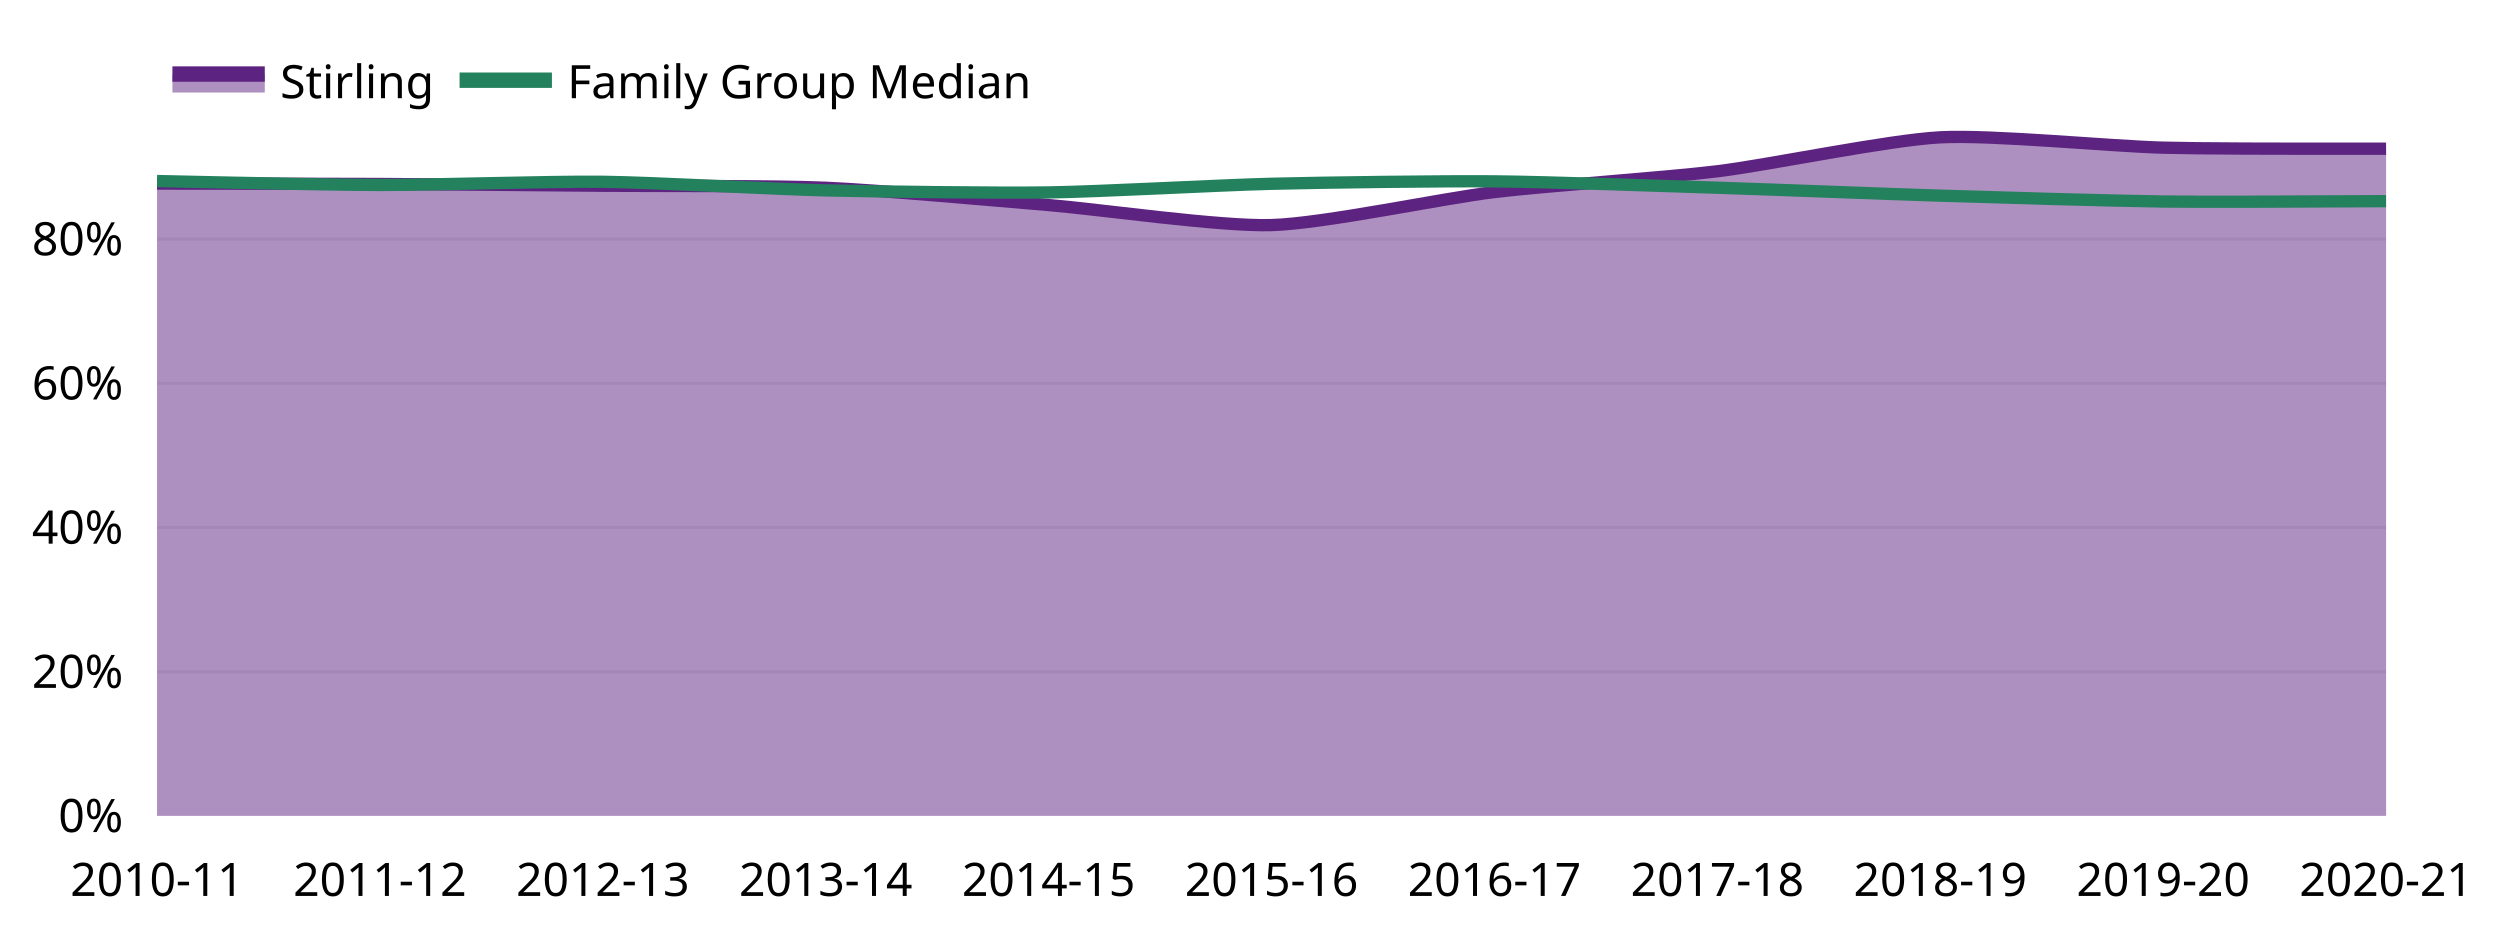
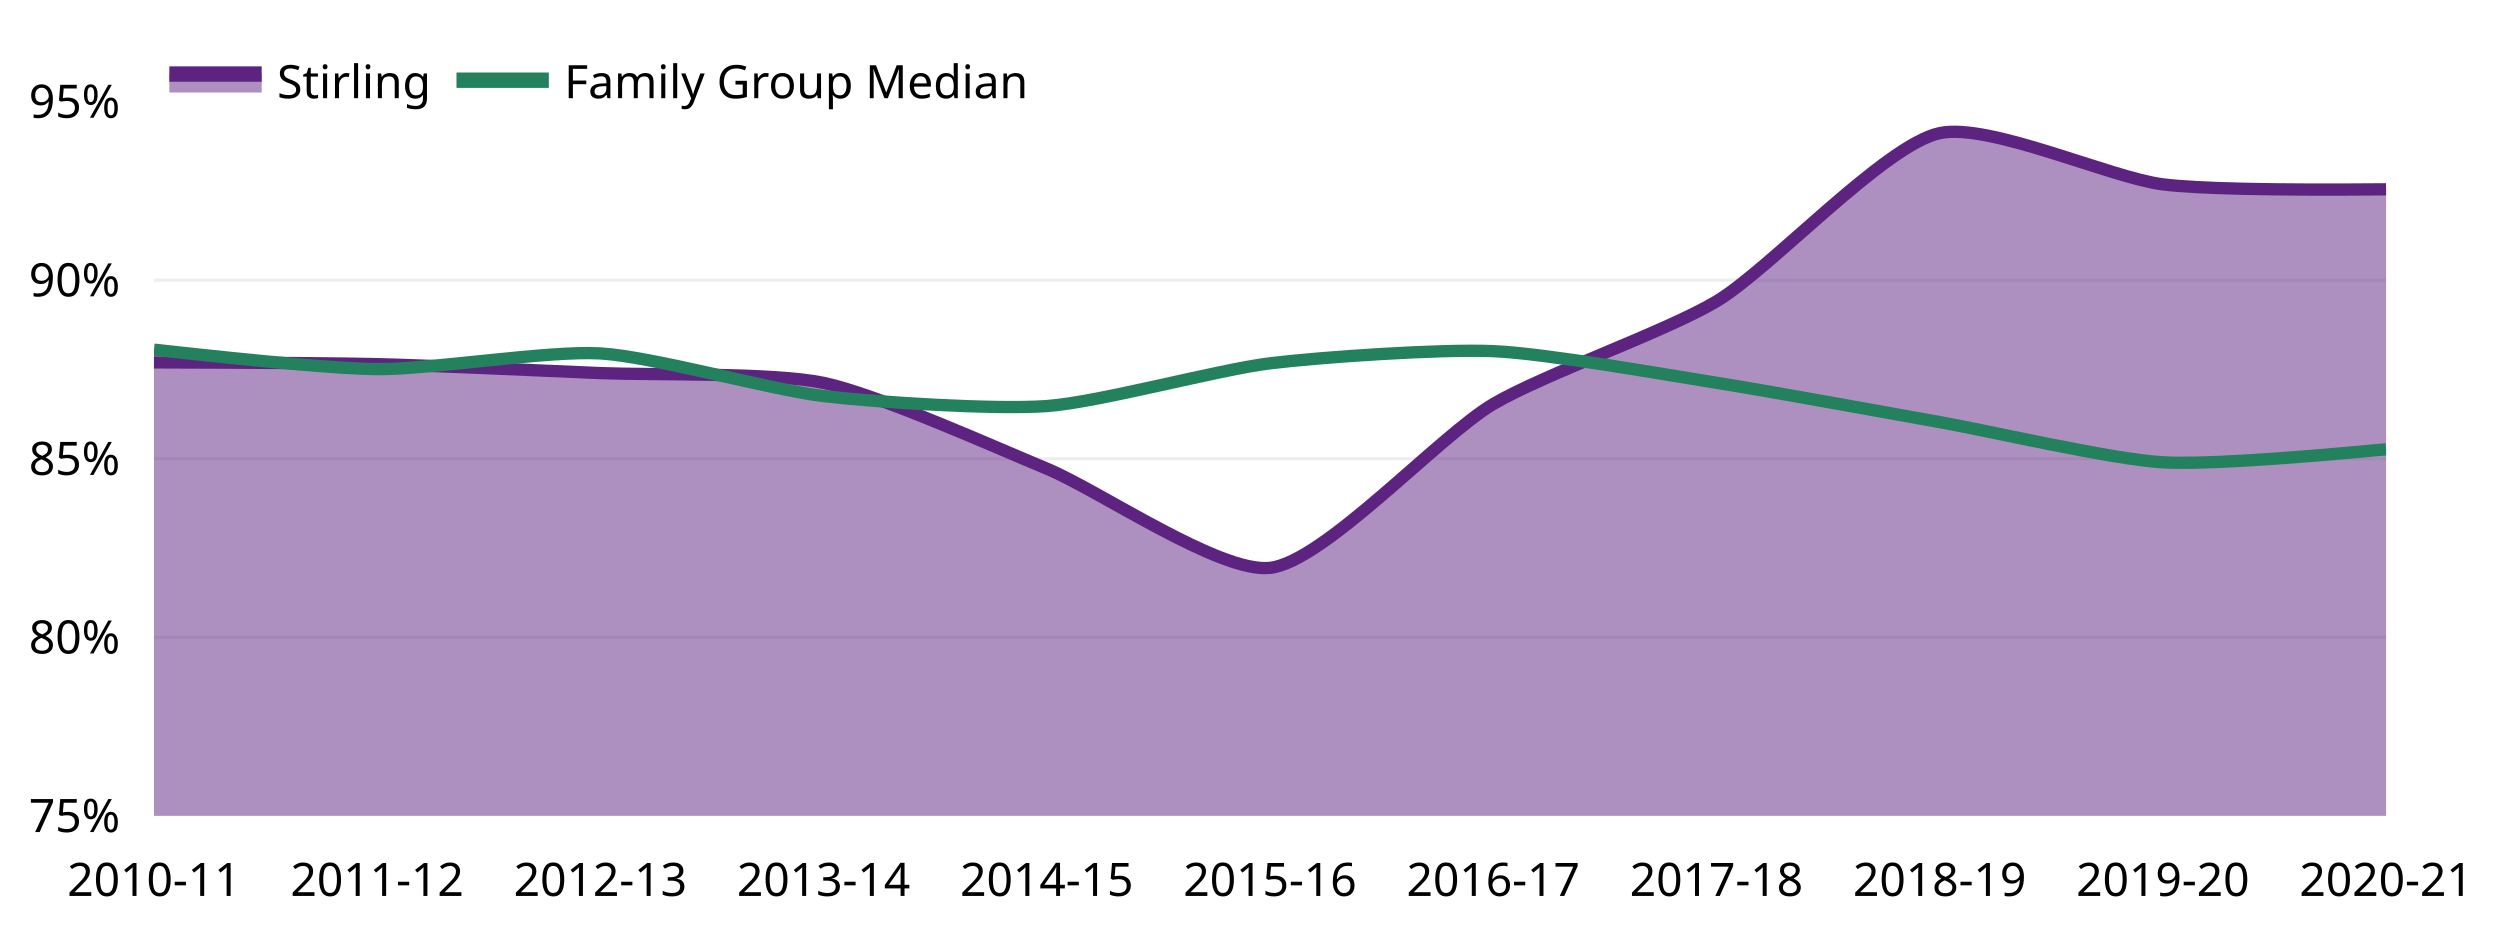
<svg xmlns="http://www.w3.org/2000/svg" class="main-svg" width="812" height="305" style="" viewBox="0 0 812 305">
  <rect x="0" y="0" width="812" height="305" style="fill: rgb(255, 255, 255); fill-opacity: 1;" />
-   <defs id="defs-281eee">
+   <defs id="defs-8c1c26">
    <g class="clips">
-       <clipPath id="clip281eeexyplot" class="plotclip">
-         <rect width="724" height="232" />
-       </clipPath>
-       <clipPath class="axesclip" id="clip281eeex">
-         <rect x="51" y="0" width="724" height="305" />
-       </clipPath>
-       <clipPath class="axesclip" id="clip281eeey">
+       <clipPath id="clip8c1c26xyplot" class="plotclip">
+         <rect width="725" height="232" />
+       </clipPath>
+       <clipPath class="axesclip" id="clip8c1c26x">
+         <rect x="50" y="0" width="725" height="305" />
+       </clipPath>
+       <clipPath class="axesclip" id="clip8c1c26y">
        <rect x="0" y="33" width="812" height="232" />
      </clipPath>
-       <clipPath class="axesclip" id="clip281eeexy">
-         <rect x="51" y="33" width="724" height="232" />
+       <clipPath class="axesclip" id="clip8c1c26xy">
+         <rect x="50" y="33" width="725" height="232" />
      </clipPath>
    </g>
    <g class="gradients" />
    <g class="patterns" />
  </defs>
  <g class="bglayer">
-     <rect class="bg" x="41" y="23" width="744" height="252" style="fill: rgb(0, 0, 0); fill-opacity: 0; stroke-width: 0;" />
+     <rect class="bg" x="40" y="23" width="745" height="252" style="fill: rgb(0, 0, 0); fill-opacity: 0; stroke-width: 0;" />
  </g>
  <g class="layer-below">
    <g class="imagelayer" />
    <g class="shapelayer" />
  </g>
  <g class="cartesianlayer">
    <g class="subplot xy">
      <g class="layer-subplot">
        <g class="shapelayer" />
        <g class="imagelayer" />
      </g>
      <g class="gridlayer">
        <g class="x">
-           <path class="xgrid crisp" transform="translate(123.4,0)" d="M0,33v232" style="stroke: rgb(255, 255, 255); stroke-opacity: 1; stroke-width: 1px;" />
-           <path class="xgrid crisp" transform="translate(195.8,0)" d="M0,33v232" style="stroke: rgb(255, 255, 255); stroke-opacity: 1; stroke-width: 1px;" />
-           <path class="xgrid crisp" transform="translate(268.2,0)" d="M0,33v232" style="stroke: rgb(255, 255, 255); stroke-opacity: 1; stroke-width: 1px;" />
-           <path class="xgrid crisp" transform="translate(340.6,0)" d="M0,33v232" style="stroke: rgb(255, 255, 255); stroke-opacity: 1; stroke-width: 1px;" />
-           <path class="xgrid crisp" transform="translate(413,0)" d="M0,33v232" style="stroke: rgb(255, 255, 255); stroke-opacity: 1; stroke-width: 1px;" />
-           <path class="xgrid crisp" transform="translate(485.4,0)" d="M0,33v232" style="stroke: rgb(255, 255, 255); stroke-opacity: 1; stroke-width: 1px;" />
-           <path class="xgrid crisp" transform="translate(557.8,0)" d="M0,33v232" style="stroke: rgb(255, 255, 255); stroke-opacity: 1; stroke-width: 1px;" />
-           <path class="xgrid crisp" transform="translate(630.2,0)" d="M0,33v232" style="stroke: rgb(255, 255, 255); stroke-opacity: 1; stroke-width: 1px;" />
-           <path class="xgrid crisp" transform="translate(702.6,0)" d="M0,33v232" style="stroke: rgb(255, 255, 255); stroke-opacity: 1; stroke-width: 1px;" />
+           <path class="xgrid crisp" transform="translate(122.5,0)" d="M0,33v232" style="stroke: rgb(255, 255, 255); stroke-opacity: 1; stroke-width: 1px;" />
+           <path class="xgrid crisp" transform="translate(195,0)" d="M0,33v232" style="stroke: rgb(255, 255, 255); stroke-opacity: 1; stroke-width: 1px;" />
+           <path class="xgrid crisp" transform="translate(267.5,0)" d="M0,33v232" style="stroke: rgb(255, 255, 255); stroke-opacity: 1; stroke-width: 1px;" />
+           <path class="xgrid crisp" transform="translate(340,0)" d="M0,33v232" style="stroke: rgb(255, 255, 255); stroke-opacity: 1; stroke-width: 1px;" />
+           <path class="xgrid crisp" transform="translate(412.5,0)" d="M0,33v232" style="stroke: rgb(255, 255, 255); stroke-opacity: 1; stroke-width: 1px;" />
+           <path class="xgrid crisp" transform="translate(485,0)" d="M0,33v232" style="stroke: rgb(255, 255, 255); stroke-opacity: 1; stroke-width: 1px;" />
+           <path class="xgrid crisp" transform="translate(557.5,0)" d="M0,33v232" style="stroke: rgb(255, 255, 255); stroke-opacity: 1; stroke-width: 1px;" />
+           <path class="xgrid crisp" transform="translate(630,0)" d="M0,33v232" style="stroke: rgb(255, 255, 255); stroke-opacity: 1; stroke-width: 1px;" />
+           <path class="xgrid crisp" transform="translate(702.5,0)" d="M0,33v232" style="stroke: rgb(255, 255, 255); stroke-opacity: 1; stroke-width: 1px;" />
        </g>
        <g class="y">
-           <path class="ygrid crisp" transform="translate(0,218.17)" d="M51,0h724" style="stroke: rgb(237, 237, 237); stroke-opacity: 1; stroke-width: 1px;" />
-           <path class="ygrid crisp" transform="translate(0,171.33)" d="M51,0h724" style="stroke: rgb(237, 237, 237); stroke-opacity: 1; stroke-width: 1px;" />
-           <path class="ygrid crisp" transform="translate(0,124.49)" d="M51,0h724" style="stroke: rgb(237, 237, 237); stroke-opacity: 1; stroke-width: 1px;" />
-           <path class="ygrid crisp" transform="translate(0,77.66)" d="M51,0h724" style="stroke: rgb(237, 237, 237); stroke-opacity: 1; stroke-width: 1px;" />
-         </g>
-       </g>
-       <g class="zerolinelayer">
-         <path class="yzl zl crisp" transform="translate(0,265)" d="M51,0h724" style="stroke: rgb(255, 255, 255); stroke-opacity: 1; stroke-width: 2px;" />
-       </g>
+           <path class="ygrid crisp" transform="translate(0,207)" d="M50,0h725" style="stroke: rgb(237, 237, 237); stroke-opacity: 1; stroke-width: 1px;" />
+           <path class="ygrid crisp" transform="translate(0,149)" d="M50,0h725" style="stroke: rgb(237, 237, 237); stroke-opacity: 1; stroke-width: 1px;" />
+           <path class="ygrid crisp" transform="translate(0,91)" d="M50,0h725" style="stroke: rgb(237, 237, 237); stroke-opacity: 1; stroke-width: 1px;" />
+         </g>
+       </g>
+       <g class="zerolinelayer" />
      <path class="xlines-below" />
      <path class="ylines-below" />
      <g class="overlines-below" />
      <g class="xaxislayer-below" />
      <g class="yaxislayer-below" />
      <g class="overaxes-below" />
-       <g class="plot" transform="translate(51,33)" clip-path="url(#clip281eeexyplot)">
+       <g class="plot" transform="translate(50,33)" clip-path="url(#clip8c1c26xyplot)">
        <g class="scatterlayer mlayer">
-           <g class="trace scatter traceca46b6" style="stroke-miterlimit: 2;">
+           <g class="trace scatter trace1313e6" style="stroke-miterlimit: 2;">
            <g class="fills">
              <g>
-                 <path class="js-fill" d="M724,232L0,232L0,26.63Q55.51,26.67 72.4,26.75C89.29,26.83 127.91,27.19 144.8,27.33C161.69,27.47 200.32,27.25 217.2,27.98C234.11,28.71 272.71,32.19 289.6,33.6C306.5,35.02 345.14,40.6 362,40.11C378.92,39.62 417.48,31.41 434.4,29.37C451.27,27.34 489.94,24.7 506.8,22.63C523.72,20.55 562.26,12.49 579.2,11.6C596.05,10.72 634.7,14.53 651.6,14.96Q668.49,15.39 724,15.29" style="fill: rgb(93, 35, 129); fill-opacity: 0.5; stroke-width: 0;" />
+                 <path class="js-fill" d="M725,1102L0,1102L0,84.7Q55.59,84.86 72.5,85.27C89.42,85.68 128.08,87.47 145,88.18C161.92,88.89 200.86,87.89 217.5,91.36C234.71,94.95 273.17,112.25 290,119.22C307.01,126.26 346.08,153.21 362.5,151.44C379.98,149.55 417.55,108.52 435,98.24C451.44,88.56 491.09,74.68 507.5,64.88C525,54.43 562.15,14.05 580,10.24C596.15,6.79 635.47,24.76 652.5,26.88Q669.31,28.97 725,28.49" style="fill: rgb(93, 35, 129); fill-opacity: 0.5; stroke-width: 0;" />
              </g>
            </g>
            <g class="errorbars" />
            <g class="lines">
-               <path class="js-line" d="M0,26.63Q55.51,26.67 72.4,26.75C89.29,26.83 127.91,27.19 144.8,27.33C161.69,27.47 200.32,27.25 217.2,27.98C234.11,28.71 272.71,32.19 289.6,33.6C306.5,35.02 345.14,40.6 362,40.11C378.92,39.62 417.48,31.41 434.4,29.37C451.27,27.34 489.94,24.7 506.8,22.63C523.72,20.55 562.26,12.49 579.2,11.6C596.05,10.72 634.7,14.53 651.6,14.96Q668.49,15.39 724,15.29" style="vector-effect: non-scaling-stroke; fill: none; stroke: rgb(93, 35, 129); stroke-opacity: 1; stroke-width: 4px; opacity: 1;" />
+               <path class="js-line" d="M0,84.7Q55.59,84.86 72.5,85.27C89.42,85.68 128.08,87.47 145,88.18C161.92,88.89 200.86,87.89 217.5,91.36C234.71,94.95 273.17,112.25 290,119.22C307.01,126.26 346.08,153.21 362.5,151.44C379.98,149.55 417.55,108.52 435,98.24C451.44,88.56 491.09,74.68 507.5,64.88C525,54.43 562.15,14.05 580,10.24C596.15,6.79 635.47,24.76 652.5,26.88Q669.31,28.97 725,28.49" style="vector-effect: non-scaling-stroke; fill: none; stroke: rgb(93, 35, 129); stroke-opacity: 1; stroke-width: 4px; opacity: 1;" />
            </g>
            <g class="points" />
            <g class="text" />
          </g>
-           <g class="trace scatter trace486b90" style="stroke-miterlimit: 2; opacity: 1;">
+           <g class="trace scatter tracebb20c8" style="stroke-miterlimit: 2; opacity: 1;">
            <g class="fills" />
            <g class="errorbars" />
            <g class="lines">
-               <path class="js-line" d="M0,25.8Q55.51,27.05 72.4,27.08C89.29,27.11 127.91,25.83 144.8,26.04C161.7,26.25 200.3,28.44 217.2,28.84C234.09,29.24 272.71,29.75 289.6,29.5C306.5,29.25 345.1,27.11 362,26.69C378.89,26.27 417.51,25.75 434.4,25.9C451.29,26.05 489.91,27.43 506.8,27.97C523.69,28.51 562.31,30.03 579.2,30.55C596.09,31.07 634.71,32.24 651.6,32.45Q668.49,32.66 724,32.33" style="vector-effect: non-scaling-stroke; fill: none; stroke: rgb(35, 129, 93); stroke-opacity: 1; stroke-width: 4px; opacity: 1;" />
+               <path class="js-line" d="M0,80.57Q55.58,86.76 72.5,86.9C89.41,87.04 128.15,80.79 145,81.79C161.98,82.8 200.51,93.66 217.5,95.65C234.35,97.63 273.15,100.11 290,98.89C306.99,97.66 345.51,87.08 362.5,85C379.35,82.94 418.12,80.32 435,81.05C451.95,81.78 490.61,88.64 507.5,91.32C524.44,94.01 563.09,101.09 580,104.1C596.92,107.12 635.52,116.14 652.5,117.16Q669.36,118.17 725,112.93" style="vector-effect: non-scaling-stroke; fill: none; stroke: rgb(35, 129, 93); stroke-opacity: 1; stroke-width: 4px; opacity: 1;" />
            </g>
            <g class="points" />
            <g class="text" />
          </g>
        </g>
      </g>
      <g class="overplot" />
      <path class="xlines-above crisp" d="M0,0" style="fill: none;" />
      <path class="ylines-above crisp" d="M0,0" style="fill: none;" />
      <g class="overlines-above" />
      <g class="xaxislayer-above">
        <g class="xtick">
-           <text text-anchor="middle" x="0" y="291" transform="translate(51,0)" style="font-family: 'Segoe UI Semibold'; font-size: 15px; fill: rgb(0, 0, 0); fill-opacity: 1; white-space: pre; opacity: 1;">2010-11</text>
-         </g>
-         <g class="xtick">
-           <text text-anchor="middle" x="0" y="291" transform="translate(123.4,0)" style="font-family: 'Segoe UI Semibold'; font-size: 15px; fill: rgb(0, 0, 0); fill-opacity: 1; white-space: pre; opacity: 1;">2011-12</text>
-         </g>
-         <g class="xtick">
-           <text text-anchor="middle" x="0" y="291" transform="translate(195.8,0)" style="font-family: 'Segoe UI Semibold'; font-size: 15px; fill: rgb(0, 0, 0); fill-opacity: 1; white-space: pre; opacity: 1;">2012-13</text>
-         </g>
-         <g class="xtick">
-           <text text-anchor="middle" x="0" y="291" transform="translate(268.2,0)" style="font-family: 'Segoe UI Semibold'; font-size: 15px; fill: rgb(0, 0, 0); fill-opacity: 1; white-space: pre; opacity: 1;">2013-14</text>
-         </g>
-         <g class="xtick">
-           <text text-anchor="middle" x="0" y="291" transform="translate(340.6,0)" style="font-family: 'Segoe UI Semibold'; font-size: 15px; fill: rgb(0, 0, 0); fill-opacity: 1; white-space: pre; opacity: 1;">2014-15</text>
-         </g>
-         <g class="xtick">
-           <text text-anchor="middle" x="0" y="291" transform="translate(413,0)" style="font-family: 'Segoe UI Semibold'; font-size: 15px; fill: rgb(0, 0, 0); fill-opacity: 1; white-space: pre; opacity: 1;">2015-16</text>
-         </g>
-         <g class="xtick">
-           <text text-anchor="middle" x="0" y="291" transform="translate(485.4,0)" style="font-family: 'Segoe UI Semibold'; font-size: 15px; fill: rgb(0, 0, 0); fill-opacity: 1; white-space: pre; opacity: 1;">2016-17</text>
-         </g>
-         <g class="xtick">
-           <text text-anchor="middle" x="0" y="291" transform="translate(557.8,0)" style="font-family: 'Segoe UI Semibold'; font-size: 15px; fill: rgb(0, 0, 0); fill-opacity: 1; white-space: pre; opacity: 1;">2017-18</text>
-         </g>
-         <g class="xtick">
-           <text text-anchor="middle" x="0" y="291" transform="translate(630.2,0)" style="font-family: 'Segoe UI Semibold'; font-size: 15px; fill: rgb(0, 0, 0); fill-opacity: 1; white-space: pre; opacity: 1;">2018-19</text>
-         </g>
-         <g class="xtick">
-           <text text-anchor="middle" x="0" y="291" transform="translate(702.6,0)" style="font-family: 'Segoe UI Semibold'; font-size: 15px; fill: rgb(0, 0, 0); fill-opacity: 1; white-space: pre; opacity: 1;">2019-20</text>
+           <text text-anchor="middle" x="0" y="291" transform="translate(50,0)" style="font-family: 'Segoe UI Semibold'; font-size: 15px; fill: rgb(0, 0, 0); fill-opacity: 1; white-space: pre; opacity: 1;">2010-11</text>
+         </g>
+         <g class="xtick">
+           <text text-anchor="middle" x="0" y="291" transform="translate(122.5,0)" style="font-family: 'Segoe UI Semibold'; font-size: 15px; fill: rgb(0, 0, 0); fill-opacity: 1; white-space: pre; opacity: 1;">2011-12</text>
+         </g>
+         <g class="xtick">
+           <text text-anchor="middle" x="0" y="291" transform="translate(195,0)" style="font-family: 'Segoe UI Semibold'; font-size: 15px; fill: rgb(0, 0, 0); fill-opacity: 1; white-space: pre; opacity: 1;">2012-13</text>
+         </g>
+         <g class="xtick">
+           <text text-anchor="middle" x="0" y="291" transform="translate(267.5,0)" style="font-family: 'Segoe UI Semibold'; font-size: 15px; fill: rgb(0, 0, 0); fill-opacity: 1; white-space: pre; opacity: 1;">2013-14</text>
+         </g>
+         <g class="xtick">
+           <text text-anchor="middle" x="0" y="291" transform="translate(340,0)" style="font-family: 'Segoe UI Semibold'; font-size: 15px; fill: rgb(0, 0, 0); fill-opacity: 1; white-space: pre; opacity: 1;">2014-15</text>
+         </g>
+         <g class="xtick">
+           <text text-anchor="middle" x="0" y="291" transform="translate(412.5,0)" style="font-family: 'Segoe UI Semibold'; font-size: 15px; fill: rgb(0, 0, 0); fill-opacity: 1; white-space: pre; opacity: 1;">2015-16</text>
+         </g>
+         <g class="xtick">
+           <text text-anchor="middle" x="0" y="291" transform="translate(485,0)" style="font-family: 'Segoe UI Semibold'; font-size: 15px; fill: rgb(0, 0, 0); fill-opacity: 1; white-space: pre; opacity: 1;">2016-17</text>
+         </g>
+         <g class="xtick">
+           <text text-anchor="middle" x="0" y="291" transform="translate(557.5,0)" style="font-family: 'Segoe UI Semibold'; font-size: 15px; fill: rgb(0, 0, 0); fill-opacity: 1; white-space: pre; opacity: 1;">2017-18</text>
+         </g>
+         <g class="xtick">
+           <text text-anchor="middle" x="0" y="291" transform="translate(630,0)" style="font-family: 'Segoe UI Semibold'; font-size: 15px; fill: rgb(0, 0, 0); fill-opacity: 1; white-space: pre; opacity: 1;">2018-19</text>
+         </g>
+         <g class="xtick">
+           <text text-anchor="middle" x="0" y="291" transform="translate(702.5,0)" style="font-family: 'Segoe UI Semibold'; font-size: 15px; fill: rgb(0, 0, 0); fill-opacity: 1; white-space: pre; opacity: 1;">2019-20</text>
        </g>
        <g class="xtick">
          <text text-anchor="middle" x="0" y="291" transform="translate(775,0)" style="font-family: 'Segoe UI Semibold'; font-size: 15px; fill: rgb(0, 0, 0); fill-opacity: 1; white-space: pre; opacity: 1;">2020-21</text>
        </g>
      </g>
      <g class="yaxislayer-above">
        <g class="ytick">
-           <text text-anchor="end" x="40" y="5.25" transform="translate(0,265)" style="font-family: 'Segoe UI Semibold'; font-size: 15px; fill: rgb(0, 0, 0); fill-opacity: 1; white-space: pre; opacity: 1;">0%</text>
-         </g>
-         <g class="ytick">
-           <text text-anchor="end" x="40" y="5.25" style="font-family: 'Segoe UI Semibold'; font-size: 15px; fill: rgb(0, 0, 0); fill-opacity: 1; white-space: pre; opacity: 1;" transform="translate(0,218.17)">20%</text>
-         </g>
-         <g class="ytick">
-           <text text-anchor="end" x="40" y="5.25" style="font-family: 'Segoe UI Semibold'; font-size: 15px; fill: rgb(0, 0, 0); fill-opacity: 1; white-space: pre; opacity: 1;" transform="translate(0,171.33)">40%</text>
-         </g>
-         <g class="ytick">
-           <text text-anchor="end" x="40" y="5.25" style="font-family: 'Segoe UI Semibold'; font-size: 15px; fill: rgb(0, 0, 0); fill-opacity: 1; white-space: pre; opacity: 1;" transform="translate(0,124.49)">60%</text>
-         </g>
-         <g class="ytick">
-           <text text-anchor="end" x="40" y="5.25" style="font-family: 'Segoe UI Semibold'; font-size: 15px; fill: rgb(0, 0, 0); fill-opacity: 1; white-space: pre; opacity: 1;" transform="translate(0,77.66)">80%</text>
+           <text text-anchor="end" x="39" y="5.25" transform="translate(0,265)" style="font-family: 'Segoe UI Semibold'; font-size: 15px; fill: rgb(0, 0, 0); fill-opacity: 1; white-space: pre; opacity: 1;">75%</text>
+         </g>
+         <g class="ytick">
+           <text text-anchor="end" x="39" y="5.25" style="font-family: 'Segoe UI Semibold'; font-size: 15px; fill: rgb(0, 0, 0); fill-opacity: 1; white-space: pre; opacity: 1;" transform="translate(0,207)">80%</text>
+         </g>
+         <g class="ytick">
+           <text text-anchor="end" x="39" y="5.25" style="font-family: 'Segoe UI Semibold'; font-size: 15px; fill: rgb(0, 0, 0); fill-opacity: 1; white-space: pre; opacity: 1;" transform="translate(0,149)">85%</text>
+         </g>
+         <g class="ytick">
+           <text text-anchor="end" x="39" y="5.25" style="font-family: 'Segoe UI Semibold'; font-size: 15px; fill: rgb(0, 0, 0); fill-opacity: 1; white-space: pre; opacity: 1;" transform="translate(0,91)">90%</text>
+         </g>
+         <g class="ytick">
+           <text text-anchor="end" x="39" y="5.25" style="font-family: 'Segoe UI Semibold'; font-size: 15px; fill: rgb(0, 0, 0); fill-opacity: 1; white-space: pre; opacity: 1;" transform="translate(0,33)">95%</text>
        </g>
      </g>
      <g class="overaxes-above" />
    </g>
  </g>
  <g class="polarlayer" />
  <g class="smithlayer" />
  <g class="ternarylayer" />
  <g class="geolayer" />
  <g class="funnelarealayer" />
  <g class="pielayer" />
  <g class="iciclelayer" />
  <g class="treemaplayer" />
  <g class="sunburstlayer" />
  <g class="glimages" />
-   <defs id="topdefs-281eee">
+   <defs id="topdefs-8c1c26">
    <g class="clips" />
-     <clipPath id="legend281eee">
+     <clipPath id="legend8c1c26">
      <rect width="285" height="33" x="0" y="0" />
    </clipPath>
  </defs>
  <g class="layer-above">
    <g class="imagelayer" />
    <g class="shapelayer" />
  </g>
  <g class="infolayer">
-     <g class="legend" pointer-events="all" transform="translate(51,9.8)">
+     <g class="legend" pointer-events="all" transform="translate(50,9.8)">
      <rect class="bg" shape-rendering="crispEdges" width="285" height="33" x="0" y="0" style="stroke: rgb(68, 68, 68); stroke-opacity: 1; fill: rgb(0, 0, 0); fill-opacity: 0; stroke-width: 0px;" />
-       <g class="scrollbox" transform="" clip-path="url(#legend281eee)">
+       <g class="scrollbox" transform="" clip-path="url(#legend8c1c26)">
        <g class="groups">
          <g class="traces" transform="translate(0,16.25)" style="opacity: 1;">
            <text class="legendtext" text-anchor="start" x="40" y="5.85" style="font-family: 'Segoe UI Semibold'; font-size: 15px; fill: rgb(0, 0, 0); fill-opacity: 1; white-space: pre;">Stirling</text>
            <g class="layers">
              <g class="legendfill">
                <path class="js-fill" d="M5,-2h30v6h-30z" style="stroke-width: 0; fill: rgb(93, 35, 129); fill-opacity: 0.5;" />
              </g>
              <g class="legendlines">
                <path class="js-line" d="M5,-2h30" style="fill: none; stroke: rgb(93, 35, 129); stroke-opacity: 1; stroke-width: 5px;" />
              </g>
              <g class="legendsymbols">
                <g class="legendpoints" />
              </g>
            </g>
            <rect class="legendtoggle" x="0" y="-11.25" width="90.766" height="22.5" style="fill: rgb(0, 0, 0); fill-opacity: 0;" />
          </g>
          <g class="traces" transform="translate(93.26562,16.25)" style="opacity: 1;">
            <text class="legendtext" text-anchor="start" x="40" y="5.85" style="font-family: 'Segoe UI Semibold'; font-size: 15px; fill: rgb(0, 0, 0); fill-opacity: 1; white-space: pre;">Family Group Median</text>
            <g class="layers" style="opacity: 1;">
              <g class="legendfill" />
              <g class="legendlines">
                <path class="js-line" d="M5,0h30" style="fill: none; stroke: rgb(35, 129, 93); stroke-opacity: 1; stroke-width: 5px;" />
              </g>
              <g class="legendsymbols">
                <g class="legendpoints" />
              </g>
            </g>
            <rect class="legendtoggle" x="0" y="-11.25" width="188.609" height="22.5" style="fill: rgb(0, 0, 0); fill-opacity: 0;" />
          </g>
        </g>
      </g>
      <rect class="scrollbar" rx="20" ry="3" width="0" height="0" x="0" y="0" style="fill: rgb(128, 139, 164); fill-opacity: 1;" />
    </g>
    <g class="g-gtitle" />
    <g class="g-xtitle" />
    <g class="g-ytitle" />
  </g>
</svg>
